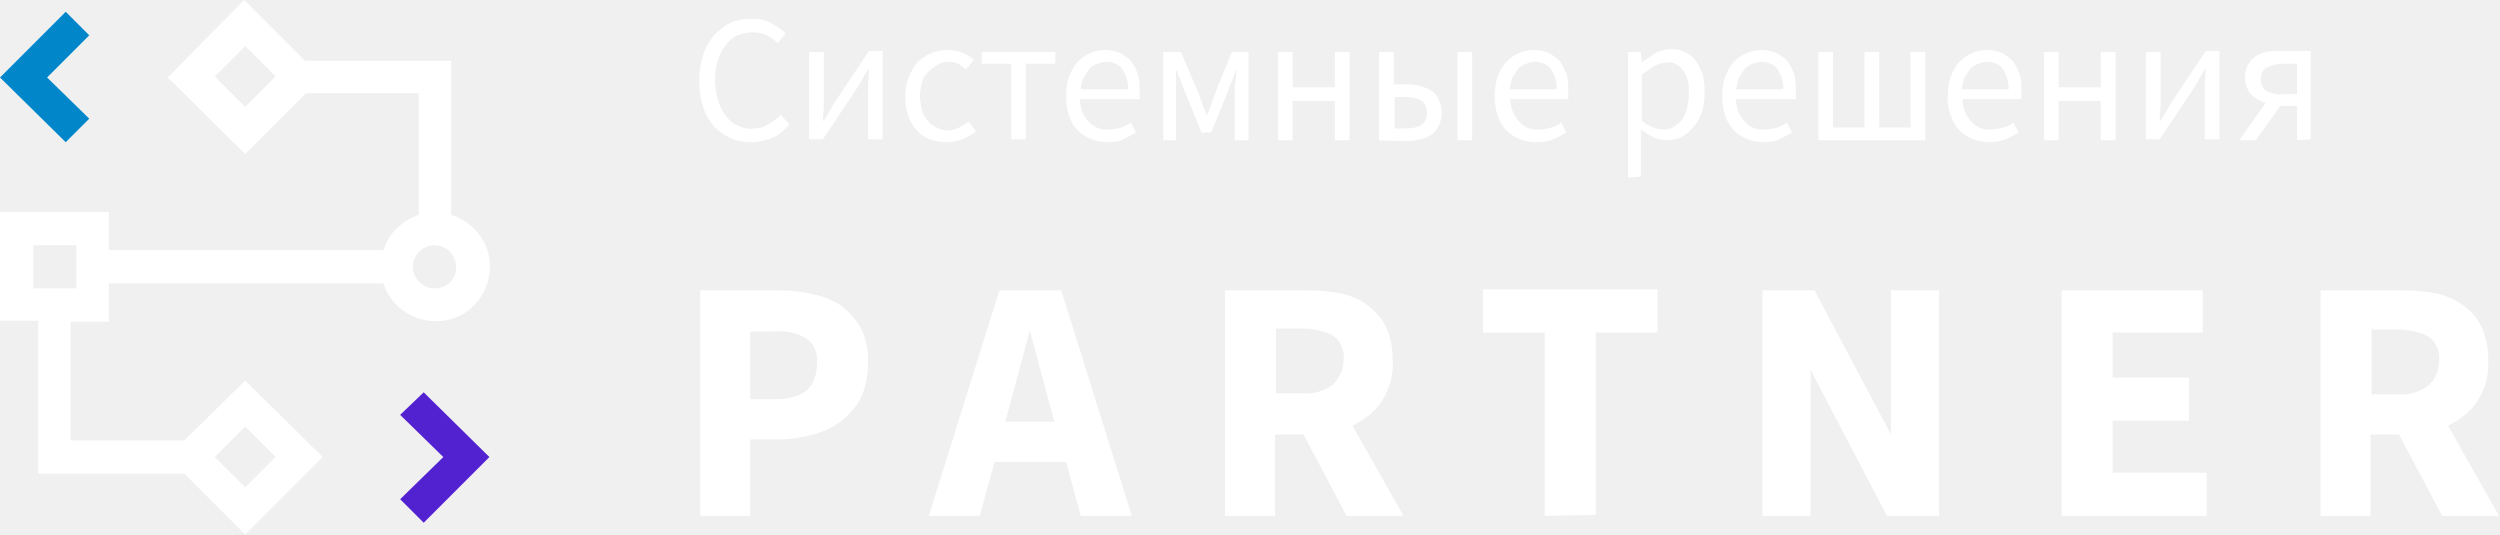
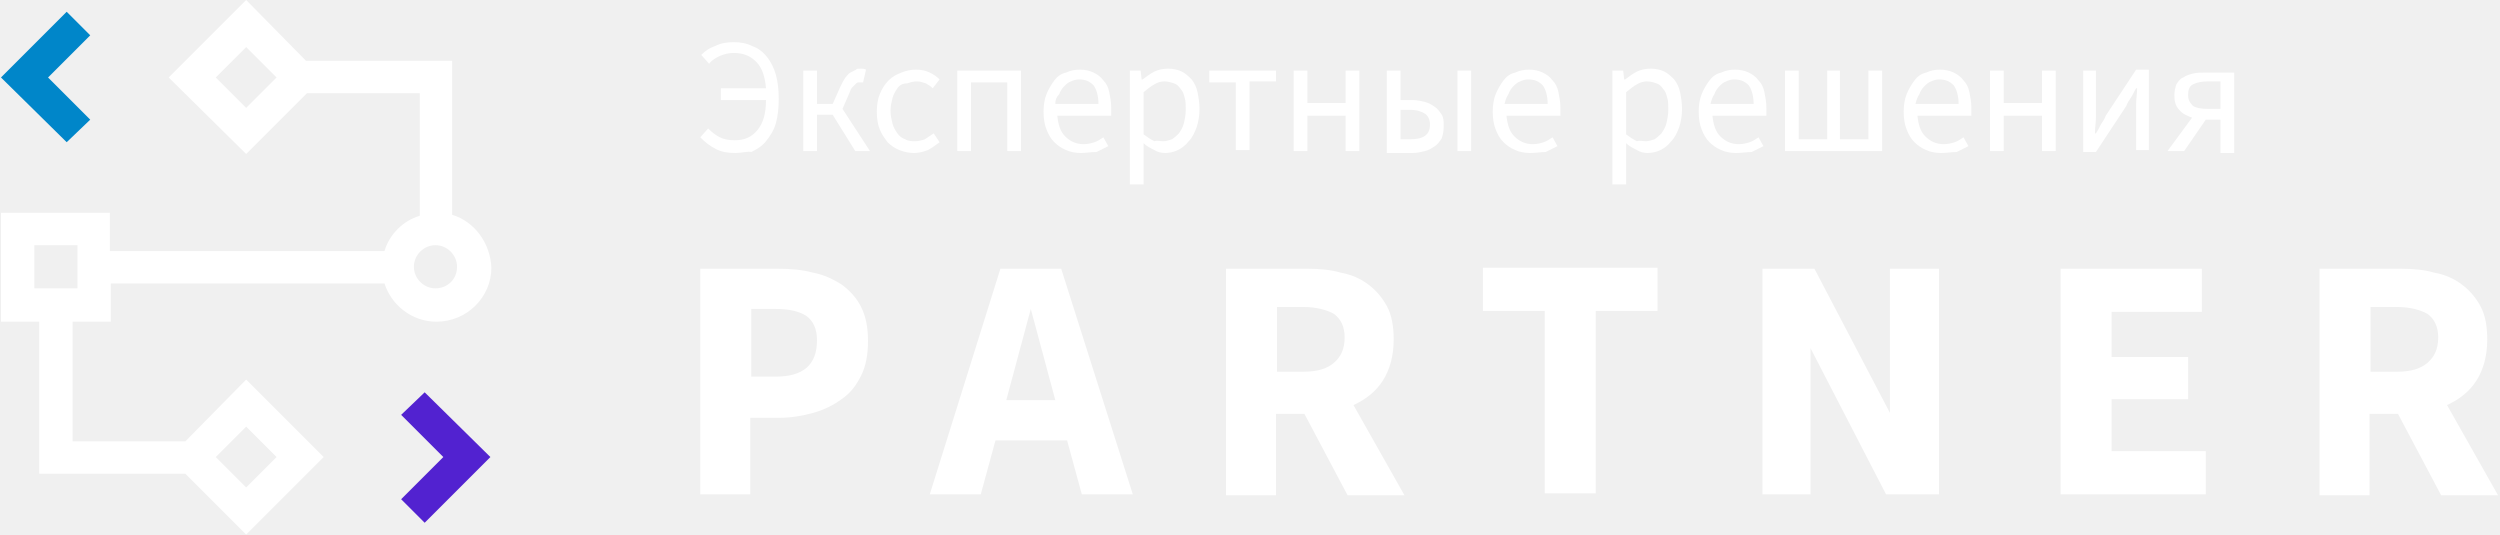
<svg xmlns="http://www.w3.org/2000/svg" version="1.1" id="Слой_1" x="0px" y="0px" viewBox="0 0 254.9 54.5" style="enable-background:new 0 0 254.9 54.5;" xml:space="preserve">
  <style type="text/css">
	.st0{fill:#FFFFFF;}
	.st1{fill:#0086C9;}
	.st2{fill:#5222D0;}
</style>
-   <path class="st0" d="M76.6,14.5c-0.7,0-1.4-0.1-2.1-0.4c-0.6-0.3-1.2-0.7-1.7-1.2c-0.5-0.6-0.9-1.3-1.1-2c-0.3-0.9-0.4-1.8-0.4-2.7  c0-0.9,0.1-1.8,0.4-2.6c0.2-0.7,0.6-1.4,1.1-2c0.5-0.5,1.1-1,1.7-1.3C75.3,2,76,1.9,76.7,1.9c0.7,0,1.3,0.1,2,0.5  c0.5,0.3,1,0.6,1.4,1l-0.8,1c-0.3-0.3-0.7-0.6-1.1-0.8c-0.4-0.2-0.9-0.3-1.4-0.3c-0.5,0-1.1,0.1-1.6,0.3c-0.5,0.2-0.9,0.6-1.2,1  c-0.4,0.5-0.6,1-0.8,1.5c-0.2,0.7-0.3,1.3-0.3,2c0,0.7,0.1,1.4,0.3,2.1c0.2,0.6,0.4,1.1,0.8,1.6c0.3,0.4,0.7,0.8,1.2,1  c0.5,0.2,1,0.4,1.6,0.3c0.5,0,1.1-0.1,1.5-0.4c0.5-0.3,0.9-0.6,1.3-1l0.9,1c-0.5,0.5-1,1-1.6,1.3C78.1,14.3,77.4,14.5,76.6,14.5z" />
-   <path class="st0" d="M82.5,14.3v-9h1.5V9c0,0.5,0,1,0,1.6s-0.1,1.2-0.1,1.7h0.1l0.6-1c0.2-0.4,0.4-0.7,0.6-1l3.4-5.1h1.4v9h-1.5  v-3.7c0-0.5,0-1,0-1.6s0.1-1.2,0.1-1.8h-0.1c-0.2,0.3-0.4,0.6-0.6,1s-0.4,0.7-0.6,1l-3.4,5.1H82.5z" />
-   <path class="st0" d="M96.5,14.5c-0.6,0-1.1-0.1-1.7-0.3c-0.5-0.2-1-0.5-1.3-0.9c-0.4-0.4-0.7-0.9-0.9-1.5c-0.2-0.6-0.3-1.3-0.3-2  c0-0.7,0.1-1.4,0.4-2c0.2-0.5,0.5-1.1,0.9-1.5c0.4-0.4,0.9-0.7,1.4-0.9c0.5-0.2,1.1-0.3,1.7-0.3c0.5,0,1,0.1,1.5,0.3  c0.4,0.2,0.8,0.4,1.1,0.7l-0.8,1c-0.2-0.2-0.5-0.4-0.8-0.6c-0.3-0.2-0.7-0.2-1-0.2c-0.4,0-0.8,0.1-1.1,0.3c-0.3,0.2-0.6,0.4-0.9,0.7  C94.3,7.6,94.1,8,94,8.4c-0.1,0.5-0.2,0.9-0.2,1.4c0,0.5,0.1,0.9,0.2,1.4c0.1,0.4,0.3,0.8,0.6,1.1c0.2,0.3,0.5,0.5,0.9,0.7  c0.4,0.2,0.7,0.3,1.1,0.3c0.4,0,0.8-0.1,1.2-0.3c0.3-0.2,0.7-0.4,1-0.6l0.7,1c-0.4,0.3-0.9,0.6-1.4,0.8C97.5,14.4,97,14.5,96.5,14.5  z" />
-   <path class="st0" d="M103.1,14.3V6.5h-3V5.3h7.5v1.2h-3v7.7H103.1z" />
-   <path class="st0" d="M113,14.5c-0.6,0-1.2-0.1-1.7-0.3c-0.5-0.2-1-0.5-1.4-0.9c-0.4-0.4-0.7-0.9-0.9-1.5c-0.2-0.6-0.3-1.3-0.3-2  c0-0.7,0.1-1.4,0.3-2c0.2-0.5,0.5-1.1,0.9-1.5c0.4-0.4,0.8-0.7,1.3-0.9c0.5-0.2,1-0.3,1.5-0.3c0.5,0,1,0.1,1.5,0.3  c0.4,0.2,0.8,0.5,1.1,0.8c0.3,0.4,0.5,0.8,0.7,1.3c0.2,0.6,0.2,1.2,0.2,1.7c0,0.2,0,0.3,0,0.5c0,0.1,0,0.3,0,0.4h-6.1  c0,0.8,0.3,1.7,0.9,2.3c0.6,0.6,1.3,0.9,2.1,0.8c0.4,0,0.8-0.1,1.2-0.2c0.4-0.1,0.7-0.3,1-0.5l0.5,1c-0.4,0.3-0.9,0.5-1.3,0.7  C114.2,14.4,113.6,14.5,113,14.5z M110.2,9.1h4.8c0.1-0.7-0.2-1.5-0.6-2.1c-0.4-0.5-1-0.7-1.6-0.7c-0.3,0-0.6,0.1-0.9,0.2  c-0.3,0.1-0.6,0.3-0.8,0.5c-0.2,0.3-0.4,0.6-0.6,0.9C110.3,8.3,110.2,8.7,110.2,9.1z" />
-   <path class="st0" d="M118.6,14.3v-9h1.8l1.8,4.2c0.1,0.4,0.3,0.7,0.4,1.1s0.3,0.7,0.4,1.1h0.1l0.4-1.1c0.1-0.4,0.3-0.7,0.4-1.1  l1.7-4.2h1.7v9h-1.4v-4c0-0.2,0-0.4,0-0.7s0-0.5,0-0.8l0.1-0.8c0-0.3,0-0.5,0.1-0.8h-0.1l-0.4,1.1c-0.2,0.4-0.3,0.7-0.4,1l-1.7,4.2  h-1l-1.7-4.2c-0.1-0.3-0.3-0.7-0.4-1l-0.4-1.1h-0.1c0,0.2,0,0.5,0,0.8s0,0.6,0,0.8s0,0.5,0,0.8s0,0.5,0,0.7v4H118.6z" />
-   <path class="st0" d="M130.3,14.3v-9h1.5v3.6h4.3V5.3h1.5v9h-1.5v-4h-4.3v4H130.3z" />
-   <path class="st0" d="M140.6,14.3v-9h1.5v3.3h1.3c0.5,0,1,0,1.5,0.2c0.4,0.1,0.8,0.3,1.1,0.5c0.3,0.2,0.6,0.5,0.7,0.9  c0.2,0.4,0.3,0.8,0.3,1.3c0,0.4-0.1,0.9-0.3,1.3c-0.2,0.4-0.4,0.7-0.7,0.9c-0.3,0.2-0.7,0.4-1.1,0.5c-0.5,0.1-1,0.2-1.5,0.2  L140.6,14.3z M142.2,13.1h1.1c1.5,0,2.2-0.5,2.2-1.6c0-0.5-0.2-0.9-0.5-1.2c-0.5-0.3-1.1-0.4-1.7-0.4h-1.1V13.1z M148.6,14.3v-9h1.5  v9H148.6z" />
-   <path class="st0" d="M156.7,14.5c-0.6,0-1.2-0.1-1.7-0.3c-0.5-0.2-1-0.5-1.4-0.9c-0.4-0.4-0.7-0.9-0.9-1.5c-0.2-0.6-0.3-1.3-0.3-2  c0-0.7,0.1-1.4,0.3-2c0.2-0.5,0.5-1.1,0.9-1.5c0.4-0.4,0.8-0.7,1.3-0.9c0.5-0.2,1-0.3,1.5-0.3c0.5,0,1,0.1,1.5,0.3  c0.4,0.2,0.8,0.5,1.1,0.8c0.3,0.4,0.5,0.8,0.7,1.3c0.2,0.6,0.2,1.2,0.2,1.7c0,0.2,0,0.3,0,0.5c0,0.1,0,0.3,0,0.4H154  c0,0.8,0.3,1.7,0.9,2.3c0.5,0.6,1.3,0.9,2.1,0.8c0.4,0,0.8-0.1,1.2-0.2c0.4-0.1,0.7-0.3,1-0.5l0.5,1c-0.4,0.3-0.9,0.5-1.3,0.7  C157.9,14.4,157.3,14.5,156.7,14.5z M153.9,9.1h4.8c0.1-0.7-0.2-1.5-0.6-2.1c-0.4-0.5-1-0.7-1.6-0.7c-0.3,0-0.6,0.1-0.9,0.2  c-0.3,0.1-0.6,0.3-0.8,0.5c-0.2,0.3-0.4,0.6-0.6,0.9C154.1,8.3,154,8.7,153.9,9.1z" />
-   <path class="st0" d="M166,18.1V5.3h1.3l0.1,1h0.1c0.4-0.3,0.9-0.6,1.3-0.9c0.5-0.2,1-0.4,1.5-0.4c0.5,0,1.1,0.1,1.5,0.3  c0.4,0.2,0.8,0.5,1.1,0.9c0.3,0.4,0.5,0.9,0.7,1.4c0.2,0.6,0.2,1.3,0.2,1.9c0,0.7-0.1,1.4-0.3,2c-0.2,0.6-0.5,1.1-0.9,1.5  c-0.3,0.4-0.8,0.8-1.2,1c-0.5,0.2-1,0.3-1.5,0.3c-0.4,0-0.9-0.1-1.3-0.3c-0.4-0.2-0.9-0.5-1.3-0.8V15v3L166,18.1z M169.7,13.2  c0.3,0,0.7-0.1,1-0.3c0.3-0.2,0.6-0.4,0.8-0.7c0.2-0.3,0.4-0.7,0.5-1.1c0.1-0.5,0.2-1,0.2-1.5c0-0.5,0-0.9-0.1-1.3  c-0.1-0.4-0.2-0.7-0.4-1c-0.2-0.3-0.4-0.5-0.7-0.7c-0.3-0.2-0.7-0.3-1.1-0.2c-0.4,0-0.8,0.1-1.2,0.3c-0.4,0.3-0.9,0.6-1.3,0.9v4.7  c0.4,0.3,0.8,0.6,1.2,0.7C169,13.2,169.3,13.2,169.7,13.2L169.7,13.2z" />
-   <path class="st0" d="M179.9,14.5c-0.6,0-1.2-0.1-1.7-0.3c-0.5-0.2-1-0.5-1.4-0.9c-0.4-0.4-0.7-0.9-0.9-1.5c-0.2-0.6-0.3-1.3-0.3-2  c0-0.7,0.1-1.4,0.3-2c0.2-0.5,0.5-1.1,0.9-1.5c0.4-0.4,0.8-0.7,1.3-0.9c0.5-0.2,1-0.3,1.5-0.3c0.5,0,1,0.1,1.5,0.3  c0.4,0.2,0.8,0.5,1.1,0.8c0.3,0.4,0.5,0.8,0.7,1.3c0.2,0.6,0.2,1.2,0.2,1.7c0,0.2,0,0.3,0,0.5c0,0.1,0,0.3,0,0.4h-6.1  c0,0.8,0.3,1.7,0.9,2.3c0.5,0.6,1.3,0.9,2.1,0.8c0.4,0,0.8-0.1,1.2-0.2c0.4-0.1,0.7-0.3,1-0.5l0.5,1c-0.4,0.3-0.9,0.5-1.3,0.7  C181,14.4,180.4,14.5,179.9,14.5z M177,9.1h4.8c0.1-0.7-0.2-1.5-0.6-2.1c-0.4-0.5-1-0.7-1.6-0.7c-0.3,0-0.6,0.1-0.9,0.2  c-0.3,0.1-0.6,0.3-0.8,0.5c-0.2,0.3-0.4,0.6-0.6,0.9C177.2,8.3,177.1,8.7,177,9.1z" />
-   <path class="st0" d="M185.4,14.3v-9h1.5V13h3.2V5.3h1.5V13h3.2V5.3h1.5v9H185.4z" />
-   <path class="st0" d="M202.9,14.5c-0.6,0-1.2-0.1-1.7-0.3c-0.5-0.2-1-0.5-1.4-0.9c-0.4-0.4-0.7-0.9-0.9-1.5c-0.2-0.6-0.4-1.3-0.3-2  c0-0.7,0.1-1.4,0.3-2c0.2-0.5,0.5-1.1,0.9-1.5c0.4-0.4,0.8-0.7,1.3-0.9c0.5-0.2,1-0.3,1.5-0.3c0.5,0,1,0.1,1.5,0.3  c0.4,0.2,0.8,0.5,1.1,0.8c0.3,0.4,0.5,0.8,0.7,1.3c0.2,0.6,0.2,1.2,0.2,1.7c0,0.2,0,0.3,0,0.5c0,0.1,0,0.3,0,0.4h-6  c0,0.8,0.3,1.7,0.9,2.3c0.5,0.6,1.3,0.9,2.1,0.8c0.4,0,0.8-0.1,1.2-0.2c0.4-0.1,0.7-0.3,1-0.5l0.5,1c-0.4,0.3-0.9,0.5-1.3,0.7  C204,14.4,203.4,14.5,202.9,14.5z M200,9.1h4.8c0-0.7-0.2-1.5-0.6-2.1c-0.4-0.5-1-0.7-1.6-0.7c-0.3,0-0.6,0.1-0.9,0.2  c-0.3,0.1-0.6,0.3-0.8,0.5c-0.2,0.3-0.4,0.6-0.6,0.9C200.2,8.3,200.1,8.7,200,9.1z" />
-   <path class="st0" d="M208.4,14.3v-9h1.5v3.6h4.3V5.3h1.5v9h-1.5v-4h-4.3v4H208.4z" />
-   <path class="st0" d="M218.8,14.3v-9h1.5V9c0,0.5,0,1,0,1.6s-0.1,1.2-0.1,1.7h0.1l0.6-1c0.2-0.4,0.4-0.7,0.6-1l3.4-5.1h1.4v9h-1.5  v-3.7c0-0.5,0-1,0-1.6s0.1-1.2,0.1-1.8h-0.1c-0.2,0.3-0.4,0.6-0.6,1s-0.4,0.7-0.6,1l-3.4,5.1H218.8z" />
-   <path class="st0" d="M234.2,14.3v-3.5h-1.7l-2.5,3.5h-1.7l2.7-3.8c-0.6-0.2-1.1-0.5-1.5-0.9c-0.4-0.5-0.6-1.1-0.6-1.7  c0-0.4,0.1-0.9,0.3-1.3c0.2-0.3,0.4-0.6,0.7-0.8c0.3-0.2,0.7-0.4,1.1-0.5c0.5-0.1,0.9-0.1,1.4-0.1h3.2v9L234.2,14.3z M232.8,9.6h1.4  V6.5h-1.4c-0.6,0-1.1,0.1-1.7,0.4c-0.4,0.2-0.6,0.7-0.6,1.2c0,0.5,0.2,0.9,0.6,1.2C231.6,9.5,232.2,9.7,232.8,9.6z" />
-   <path class="st0" d="M71.4,52.6v-23h7.9c1.2,0,2.4,0.1,3.6,0.4c1,0.2,2,0.6,2.9,1.2c0.8,0.6,1.5,1.4,2,2.3c0.5,1.1,0.8,2.3,0.7,3.5  c0,1.2-0.2,2.4-0.7,3.5c-0.5,1-1.2,1.8-2,2.4c-0.9,0.7-1.8,1.1-2.9,1.4c-1.1,0.3-2.3,0.5-3.5,0.5h-2.9v7.8L71.4,52.6z M76.5,40.7  h2.6c2.8,0,4.2-1.2,4.2-3.7c0.1-1-0.3-2-1.1-2.5c-1-0.6-2.1-0.8-3.3-0.7h-2.4L76.5,40.7z" />
-   <path class="st0" d="M124.9,52.6v-23h8.3c1.2,0,2.3,0.1,3.4,0.3c1,0.2,2,0.6,2.8,1.2c0.8,0.6,1.5,1.3,1.9,2.2  c0.5,1.1,0.7,2.2,0.7,3.4c0.1,1.5-0.3,2.9-1.1,4.2c-0.7,1.1-1.8,1.9-3,2.5l5.2,9.2h-5.8l-4.4-8.3h-2.9v8.3H124.9z M130.1,40.1h2.7  c1.1,0.1,2.2-0.2,3.1-0.9c0.7-0.6,1.1-1.6,1.1-2.6c0.1-0.9-0.3-1.8-1.1-2.4c-1-0.5-2-0.7-3.1-0.7h-2.7V40.1z" />
-   <path class="st0" d="M236.6,52.6v-23h8.3c1.2,0,2.3,0.1,3.4,0.3c1,0.2,2,0.6,2.8,1.2c0.8,0.6,1.5,1.3,1.9,2.2  c0.5,1.1,0.7,2.2,0.7,3.4c0.1,1.5-0.3,2.9-1.1,4.2c-0.7,1.1-1.8,1.9-3,2.5l5.2,9.2H249l-4.4-8.3h-2.9v8.3H236.6z M241.8,40.2h2.7  c1.1,0.1,2.2-0.2,3.1-0.9c0.7-0.6,1.1-1.6,1.1-2.6c0.1-0.9-0.3-1.8-1.1-2.4c-1-0.5-2-0.7-3.1-0.7h-2.7V40.2z" />
-   <path class="st0" d="M157.5,52.6V33.9h-6.3v-4.4H169v4.4h-6.3v18.6L157.5,52.6z" />
-   <polygon class="st0" points="197.7,29.6 197.7,52.6 192.4,52.6 184.6,37.7 184.6,52.6 179.7,52.6 179.7,29.6 185,29.6 192.8,44.3   192.8,29.6 " />
-   <path class="st0" d="M210.2,52.6v-23h14.4v4.3h-9.2v4.6h7.8v4.4h-7.8v5.3h9.6v4.4L210.2,52.6z" />
-   <path class="st0" d="M108.2,29.6h-6.3l-7.2,23h5.2l1.5-5.5h7.3l1.5,5.5h5.2L108.2,29.6z M102.5,43l2.5-9.3l2.5,9.3H102.5z" />
-   <polygon class="st1" points="6.7,14.5 0,7.9 6.7,1.2 9.1,3.6 4.8,7.9 9.1,12.1 " />
-   <polygon class="st2" points="43.2,53.3 40.8,50.9 45.2,46.6 40.8,42.3 43.2,40 49.9,46.6 " />
-   <path class="st0" d="M46,21.9V6.2H31.1L24.9,0l-7.8,7.9l7.9,7.8l6.2-6.2h11.5v12.4c-1.7,0.6-3.1,1.9-3.6,3.6H11.1v-3.9H0v11.1h3.9  v15.6h14.9l6.2,6.2l7.9-7.9L25,38.8l-6.2,6.1H7.2V32.8h3.9v-3.9h28c0.9,2.9,4.1,4.5,7,3.6c2.9-0.9,4.5-4.1,3.6-7  C49.1,23.8,47.8,22.5,46,21.9L46,21.9z M25,10.9l-3.1-3.1L25,4.7l3.1,3.1L25,10.9z M25,43.5l3.1,3.1L25,49.7l-3.1-3.1L25,43.5z   M7.8,29.4H3.4V25h4.4V29.4z M44.3,29.4c-1.2,0-2.2-1-2.2-2.2c0-1.2,1-2.2,2.2-2.2c1.2,0,2.2,1,2.2,2.2c0,0,0,0,0,0  C46.6,28.4,45.6,29.4,44.3,29.4C44.4,29.4,44.4,29.4,44.3,29.4L44.3,29.4z" />
+   <g>
+     <g>
+       <g>
+         <path class="st0" d="M75,15.6c-0.8,0-1.4-0.1-2-0.4c-0.6-0.3-1.1-0.7-1.6-1.2l0.8-0.9c0.4,0.4,0.8,0.7,1.2,0.9     c0.4,0.2,0.9,0.3,1.5,0.3c1,0,1.7-0.3,2.3-1c0.6-0.7,0.9-1.7,0.9-3.1h-4.6V9h4.6c-0.1-1.2-0.4-2.1-1-2.7     c-0.6-0.6-1.3-0.9-2.3-0.9c-0.5,0-0.9,0.1-1.4,0.3c-0.4,0.2-0.8,0.4-1.1,0.8l-0.8-0.9c0.4-0.4,0.8-0.7,1.4-0.9     c0.6-0.3,1.2-0.4,1.9-0.4c0.7,0,1.3,0.1,1.9,0.4c0.6,0.2,1.1,0.6,1.5,1.1c0.4,0.5,0.7,1.1,0.9,1.8c0.2,0.7,0.3,1.5,0.3,2.5     c0,0.9-0.1,1.8-0.3,2.5c-0.2,0.7-0.6,1.3-1,1.8c-0.4,0.5-0.9,0.8-1.5,1.1C76.3,15.4,75.6,15.6,75,15.6z" />
+         <path class="st0" d="M81.9,15.4V7.2h1.4v3.4h1.6l0.8-1.8c0.2-0.4,0.3-0.6,0.5-0.9c0.2-0.2,0.3-0.4,0.5-0.5     c0.2-0.1,0.4-0.2,0.6-0.3C87.3,7,87.5,7,87.8,7c0.2,0,0.3,0,0.5,0.1L88,8.4c-0.1,0-0.1,0-0.1,0s-0.1,0-0.1,0c-0.1,0-0.2,0-0.3,0     c-0.1,0-0.2,0.1-0.3,0.2c-0.1,0.1-0.2,0.2-0.3,0.3c-0.1,0.1-0.2,0.3-0.3,0.6l-0.7,1.6l2.8,4.3h-1.5l-2.3-3.7h-1.6v3.7H81.9z" />
+         <path class="st0" d="M93.2,15.6c-0.5,0-1-0.1-1.5-0.3c-0.5-0.2-0.9-0.5-1.2-0.8c-0.3-0.4-0.6-0.8-0.8-1.3     c-0.2-0.5-0.3-1.1-0.3-1.8c0-0.7,0.1-1.3,0.3-1.8c0.2-0.5,0.5-1,0.9-1.4c0.4-0.4,0.8-0.6,1.3-0.8c0.5-0.2,1-0.3,1.5-0.3     c0.5,0,1,0.1,1.4,0.3c0.4,0.2,0.7,0.4,1,0.7l-0.7,0.9c-0.2-0.2-0.5-0.4-0.7-0.5c-0.3-0.1-0.6-0.2-0.9-0.2c-0.4,0-0.7,0.1-1,0.2     C92,8.5,91.7,8.7,91.5,9c-0.2,0.3-0.4,0.6-0.5,1c-0.1,0.4-0.2,0.8-0.2,1.3s0.1,0.9,0.2,1.3c0.1,0.4,0.3,0.7,0.5,1     c0.2,0.3,0.5,0.5,0.8,0.6c0.3,0.2,0.7,0.2,1,0.2c0.4,0,0.7-0.1,1-0.2c0.3-0.2,0.6-0.4,0.9-0.6l0.6,0.9c-0.4,0.3-0.8,0.6-1.2,0.8     C94.1,15.5,93.6,15.6,93.2,15.6z" />
+         <path class="st0" d="M97.6,15.4V7.2h6.5v8.2h-1.4v-7H99v7H97.6z" />
+         <path class="st0" d="M110.2,15.6c-0.5,0-1.1-0.1-1.5-0.3c-0.5-0.2-0.9-0.5-1.2-0.8c-0.4-0.4-0.6-0.8-0.8-1.3     c-0.2-0.5-0.3-1.1-0.3-1.8c0-0.7,0.1-1.3,0.3-1.8c0.2-0.5,0.5-1,0.8-1.4c0.3-0.4,0.7-0.7,1.2-0.8c0.4-0.2,0.9-0.3,1.4-0.3     c0.5,0,1,0.1,1.4,0.3c0.4,0.2,0.7,0.4,1,0.8c0.3,0.3,0.5,0.7,0.6,1.2c0.1,0.5,0.2,1,0.2,1.6c0,0.1,0,0.3,0,0.4c0,0.1,0,0.3,0,0.4     h-5.5c0.1,0.9,0.3,1.6,0.8,2.1c0.5,0.5,1.1,0.8,1.9,0.8c0.4,0,0.8-0.1,1.1-0.2c0.3-0.1,0.6-0.3,0.9-0.5l0.5,0.9     c-0.4,0.2-0.8,0.4-1.2,0.6C111.2,15.5,110.7,15.6,110.2,15.6z M107.6,10.6h4.4c0-0.8-0.2-1.5-0.5-1.9c-0.4-0.4-0.8-0.6-1.5-0.6     c-0.3,0-0.6,0.1-0.8,0.2c-0.3,0.1-0.5,0.3-0.7,0.5c-0.2,0.2-0.4,0.5-0.5,0.8C107.7,9.9,107.6,10.2,107.6,10.6z" />
+         <path class="st0" d="M115.2,18.8V7.2h1.1l0.1,0.9h0.1c0.4-0.3,0.8-0.6,1.2-0.8c0.4-0.2,0.9-0.3,1.4-0.3c0.5,0,1,0.1,1.4,0.3     c0.4,0.2,0.7,0.5,1,0.8c0.3,0.4,0.5,0.8,0.6,1.3c0.1,0.5,0.2,1.1,0.2,1.7c0,0.7-0.1,1.3-0.3,1.9c-0.2,0.5-0.4,1-0.8,1.4     c-0.3,0.4-0.7,0.7-1.1,0.9c-0.4,0.2-0.9,0.3-1.3,0.3c-0.4,0-0.8-0.1-1.1-0.3c-0.4-0.2-0.8-0.4-1.1-0.7l0,1.4v2.8H115.2z      M118.6,14.4c0.3,0,0.6-0.1,0.9-0.2c0.3-0.2,0.5-0.4,0.7-0.6c0.2-0.3,0.4-0.6,0.5-1c0.1-0.4,0.2-0.9,0.2-1.4c0-0.4,0-0.9-0.1-1.2     c-0.1-0.4-0.2-0.7-0.4-0.9c-0.2-0.3-0.4-0.5-0.7-0.6c-0.3-0.1-0.6-0.2-1-0.2c-0.3,0-0.7,0.1-1,0.3c-0.4,0.2-0.7,0.5-1.1,0.8v4.3     c0.4,0.3,0.7,0.5,1.1,0.7C118,14.3,118.3,14.4,118.6,14.4z" />
+         <path class="st0" d="M126,15.4v-7h-2.7V7.2h6.8v1.1h-2.7v7H126z" />
+         <path class="st0" d="M131.9,15.4V7.2h1.4v3.3h3.9V7.2h1.4v8.2h-1.4v-3.6h-3.9v3.6H131.9z" />
+         <path class="st0" d="M141.4,15.4V7.2h1.4v3h1.2c0.5,0,0.9,0.1,1.3,0.2c0.4,0.1,0.7,0.3,1,0.5c0.3,0.2,0.5,0.5,0.7,0.8     c0.2,0.3,0.2,0.7,0.2,1.2c0,0.5-0.1,0.9-0.2,1.2c-0.2,0.3-0.4,0.6-0.7,0.8c-0.3,0.2-0.6,0.4-1,0.5c-0.4,0.1-0.8,0.2-1.3,0.2     H141.4z M142.8,14.2h1c1.4,0,2-0.5,2-1.5c0-0.5-0.2-0.9-0.5-1.1c-0.3-0.2-0.8-0.4-1.5-0.4h-1V14.2z M148.6,15.4V7.2h1.4v8.2     H148.6z" />
+         <path class="st0" d="M156,15.6c-0.5,0-1.1-0.1-1.5-0.3c-0.5-0.2-0.9-0.5-1.2-0.8c-0.4-0.4-0.6-0.8-0.8-1.3     c-0.2-0.5-0.3-1.1-0.3-1.8c0-0.7,0.1-1.3,0.3-1.8c0.2-0.5,0.5-1,0.8-1.4c0.3-0.4,0.7-0.7,1.2-0.8c0.4-0.2,0.9-0.3,1.4-0.3     c0.5,0,1,0.1,1.4,0.3c0.4,0.2,0.7,0.4,1,0.8c0.3,0.3,0.5,0.7,0.6,1.2c0.1,0.5,0.2,1,0.2,1.6c0,0.1,0,0.3,0,0.4c0,0.1,0,0.3,0,0.4     h-5.5c0.1,0.9,0.3,1.6,0.8,2.1c0.5,0.5,1.1,0.8,1.9,0.8c0.4,0,0.8-0.1,1.1-0.2c0.3-0.1,0.6-0.3,0.9-0.5l0.5,0.9     c-0.4,0.2-0.8,0.4-1.2,0.6C157.1,15.5,156.6,15.6,156,15.6z M153.4,10.6h4.4c0-0.8-0.2-1.5-0.5-1.9c-0.4-0.4-0.8-0.6-1.5-0.6     c-0.3,0-0.6,0.1-0.8,0.2c-0.3,0.1-0.5,0.3-0.7,0.5c-0.2,0.2-0.4,0.5-0.5,0.8C153.6,9.9,153.5,10.2,153.4,10.6z" />
+         <path class="st0" d="M164.4,18.8V7.2h1.1l0.1,0.9h0.1c0.4-0.3,0.8-0.6,1.2-0.8c0.4-0.2,0.9-0.3,1.4-0.3c0.5,0,1,0.1,1.4,0.3     c0.4,0.2,0.7,0.5,1,0.8c0.3,0.4,0.5,0.8,0.6,1.3c0.1,0.5,0.2,1.1,0.2,1.7c0,0.7-0.1,1.3-0.3,1.9c-0.2,0.5-0.4,1-0.8,1.4     c-0.3,0.4-0.7,0.7-1.1,0.9c-0.4,0.2-0.9,0.3-1.3,0.3c-0.4,0-0.8-0.1-1.1-0.3c-0.4-0.2-0.8-0.4-1.1-0.7l0,1.4v2.8H164.4z      M167.8,14.4c0.3,0,0.6-0.1,0.9-0.2c0.3-0.2,0.5-0.4,0.7-0.6c0.2-0.3,0.4-0.6,0.5-1c0.1-0.4,0.2-0.9,0.2-1.4c0-0.4,0-0.9-0.1-1.2     c-0.1-0.4-0.2-0.7-0.4-0.9c-0.2-0.3-0.4-0.5-0.7-0.6c-0.3-0.1-0.6-0.2-1-0.2c-0.3,0-0.7,0.1-1,0.3c-0.4,0.2-0.7,0.5-1.1,0.8v4.3     c0.4,0.3,0.7,0.5,1.1,0.7C167.2,14.3,167.5,14.4,167.8,14.4z" />
+         <path class="st0" d="M177,15.6c-0.5,0-1.1-0.1-1.5-0.3c-0.5-0.2-0.9-0.5-1.2-0.8c-0.4-0.4-0.6-0.8-0.8-1.3     c-0.2-0.5-0.3-1.1-0.3-1.8c0-0.7,0.1-1.3,0.3-1.8c0.2-0.5,0.5-1,0.8-1.4c0.3-0.4,0.7-0.7,1.2-0.8c0.4-0.2,0.9-0.3,1.4-0.3     c0.5,0,1,0.1,1.4,0.3c0.4,0.2,0.7,0.4,1,0.8c0.3,0.3,0.5,0.7,0.6,1.2c0.1,0.5,0.2,1,0.2,1.6c0,0.1,0,0.3,0,0.4c0,0.1,0,0.3,0,0.4     h-5.5c0.1,0.9,0.3,1.6,0.8,2.1c0.5,0.5,1.1,0.8,1.9,0.8c0.4,0,0.8-0.1,1.1-0.2c0.3-0.1,0.6-0.3,0.9-0.5l0.5,0.9     c-0.4,0.2-0.8,0.4-1.2,0.6C178.1,15.5,177.6,15.6,177,15.6z M174.4,10.6h4.4c0-0.8-0.2-1.5-0.5-1.9c-0.4-0.4-0.8-0.6-1.5-0.6     c-0.3,0-0.6,0.1-0.8,0.2c-0.3,0.1-0.5,0.3-0.7,0.5c-0.2,0.2-0.4,0.5-0.5,0.8C174.6,9.9,174.5,10.2,174.4,10.6z" />
+         <path class="st0" d="M182,15.4V7.2h1.4v7h2.9v-7h1.3v7h2.9v-7h1.4v8.2H182z" />
+         <path class="st0" d="M197.9,15.6c-0.5,0-1.1-0.1-1.5-0.3c-0.5-0.2-0.9-0.5-1.2-0.8c-0.4-0.4-0.6-0.8-0.8-1.3     c-0.2-0.5-0.3-1.1-0.3-1.8c0-0.7,0.1-1.3,0.3-1.8c0.2-0.5,0.5-1,0.8-1.4c0.3-0.4,0.7-0.7,1.2-0.8c0.4-0.2,0.9-0.3,1.4-0.3     c0.5,0,1,0.1,1.4,0.3c0.4,0.2,0.7,0.4,1,0.8c0.3,0.3,0.5,0.7,0.6,1.2c0.1,0.5,0.2,1,0.2,1.6c0,0.1,0,0.3,0,0.4c0,0.1,0,0.3,0,0.4     h-5.5c0.1,0.9,0.3,1.6,0.8,2.1c0.5,0.5,1.1,0.8,1.9,0.8c0.4,0,0.8-0.1,1.1-0.2c0.3-0.1,0.6-0.3,0.9-0.5l0.5,0.9     c-0.4,0.2-0.8,0.4-1.2,0.6C199,15.5,198.5,15.6,197.9,15.6z M195.3,10.6h4.4c0-0.8-0.2-1.5-0.5-1.9c-0.4-0.4-0.8-0.6-1.5-0.6     c-0.3,0-0.6,0.1-0.8,0.2c-0.3,0.1-0.5,0.3-0.7,0.5c-0.2,0.2-0.4,0.5-0.5,0.8C195.5,9.9,195.4,10.2,195.3,10.6z" />
+         <path class="st0" d="M202.9,15.4V7.2h1.4v3.3h3.9V7.2h1.4v8.2h-1.4v-3.6h-3.9v3.6H202.9z" />
+         <path class="st0" d="M212.4,15.4V7.2h1.3v3.4c0,0.4,0,0.9,0,1.4c0,0.5-0.1,1-0.1,1.6h0.1c0.2-0.3,0.3-0.5,0.5-0.9     c0.2-0.3,0.4-0.6,0.5-0.9l3.1-4.7h1.3v8.2h-1.3V12c0-0.4,0-0.9,0-1.4c0-0.5,0.1-1.1,0.1-1.6h-0.1c-0.2,0.3-0.3,0.6-0.5,0.9     c-0.2,0.3-0.4,0.6-0.5,0.9l-3.1,4.7H212.4z" />
+         <path class="st0" d="M226.4,15.4v-3.2h-1.5h0l-2.2,3.2H221l2.5-3.4c-0.5-0.2-1-0.4-1.3-0.8c-0.4-0.4-0.5-0.9-0.5-1.5     c0-0.4,0.1-0.8,0.2-1.1c0.2-0.3,0.4-0.6,0.7-0.7c0.3-0.2,0.6-0.3,1-0.4c0.4-0.1,0.8-0.1,1.3-0.1h2.9v8.2H226.4z M225.1,11.1h1.3     V8.3h-1.3c-0.6,0-1.1,0.1-1.5,0.3c-0.4,0.2-0.5,0.6-0.5,1.1c0,0.5,0.2,0.8,0.5,1.1C223.9,11,224.4,11.1,225.1,11.1z" />
+       </g>
+       <g>
+         <g>
+           <g>
+             <path class="st0" d="M71.4,50.4v-23h7.9c1.3,0,2.5,0.1,3.6,0.4c1.1,0.2,2.1,0.7,2.9,1.2c0.8,0.6,1.5,1.3,2,2.3       c0.5,1,0.7,2.1,0.7,3.5c0,1.3-0.2,2.5-0.7,3.5c-0.5,1-1.1,1.8-2,2.4c-0.8,0.6-1.8,1.1-2.9,1.4c-1.1,0.3-2.2,0.5-3.5,0.5h-2.9       v7.8H71.4z M76.6,38.4h2.5c2.8,0,4.2-1.2,4.2-3.7c0-1.2-0.4-2-1.1-2.5c-0.8-0.5-1.8-0.7-3.2-0.7h-2.4V38.4z" />
+           </g>
+           <g>
+             <path class="st0" d="M125,50.4v-23h8.3c1.2,0,2.4,0.1,3.4,0.4c1.1,0.2,2,0.6,2.8,1.2s1.4,1.3,1.9,2.2c0.5,0.9,0.7,2.1,0.7,3.4       c0,1.7-0.4,3.1-1.1,4.2c-0.7,1.1-1.7,1.9-3,2.5l5.2,9.2h-5.8l-4.4-8.3h-2.9v8.3H125z M130.2,37.9h2.7c1.4,0,2.4-0.3,3.1-0.9       c0.7-0.6,1.1-1.4,1.1-2.6c0-1.1-0.4-1.9-1.1-2.4c-0.7-0.4-1.8-0.7-3.1-0.7h-2.7V37.9z" />
+           </g>
+           <g>
+             <path class="st0" d="M236.5,50.4v-23h8.3c1.2,0,2.4,0.1,3.4,0.4c1.1,0.2,2,0.6,2.8,1.2s1.4,1.3,1.9,2.2       c0.5,0.9,0.7,2.1,0.7,3.4c0,1.7-0.4,3.1-1.1,4.2c-0.7,1.1-1.7,1.9-3,2.5l5.2,9.2h-5.8l-4.4-8.3h-2.9v8.3H236.5z M241.7,37.9       h2.7c1.4,0,2.4-0.3,3.1-0.9c0.7-0.6,1.1-1.4,1.1-2.6c0-1.1-0.4-1.9-1.1-2.4c-0.7-0.4-1.8-0.7-3.1-0.7h-2.7V37.9z" />
+           </g>
+           <g>
+             <path class="st0" d="M157.5,50.4V31.7h-6.3v-4.4H169v4.4h-6.3v18.6H157.5z" />
+           </g>
+           <g>
+             <polygon class="st0" points="197.7,27.4 197.7,50.4 192.3,50.4 184.6,35.5 184.6,50.4 179.7,50.4 179.7,27.4 185,27.4        192.7,42.1 192.7,27.4      " />
+           </g>
+           <g>
+             <path class="st0" d="M210.1,50.4v-23h14.4v4.4h-9.2v4.6h7.8v4.3h-7.8V46h9.6v4.4H210.1z" />
+           </g>
+           <g>
+             <path class="st0" d="M108.2,27.4H102l-7.2,23h5.2l1.5-5.5h7.3l1.5,5.5h5.2L108.2,27.4z M102.6,40.8l2.5-9.3l2.5,9.3H102.6z" />
+           </g>
+         </g>
+       </g>
+     </g>
+     <g>
+       <polygon class="st1" points="6.8,14.5 0.1,7.9 6.8,1.2 9.2,3.6 4.9,7.9 9.2,12.2   " />
+       <polygon class="st2" points="43.3,53.3 40.9,50.9 45.2,46.6 40.9,42.3 43.3,40 50,46.6   " />
+       <path class="st0" d="M46.1,21.9V6.2H31.2L25.1,0l-7.9,7.9l7.9,7.8l6.2-6.2h11.5V22c-1.7,0.5-3.1,1.9-3.6,3.6H11.2v-3.9H0.1v11.1H4    v15.5h14.9l6.2,6.2l7.9-7.9l-7.9-7.9L18.9,45H7.4V32.8h3.9v-3.9h27.9c0.7,2.2,2.8,3.9,5.3,3.9c3.1,0,5.6-2.5,5.6-5.5    C50,24.8,48.4,22.6,46.1,21.9z M25.1,11L22,7.9l3.1-3.1l3.1,3.1L25.1,11z M25.1,43.5l3.1,3.1l-3.1,3.1L22,46.6L25.1,43.5z     M7.9,29.4H3.5V25h4.4V29.4z M44.4,29.4c-1.2,0-2.2-1-2.2-2.2c0-1.2,1-2.2,2.2-2.2s2.2,1,2.2,2.2C46.6,28.5,45.6,29.4,44.4,29.4z" />
+     </g>
+   </g>
</svg>
